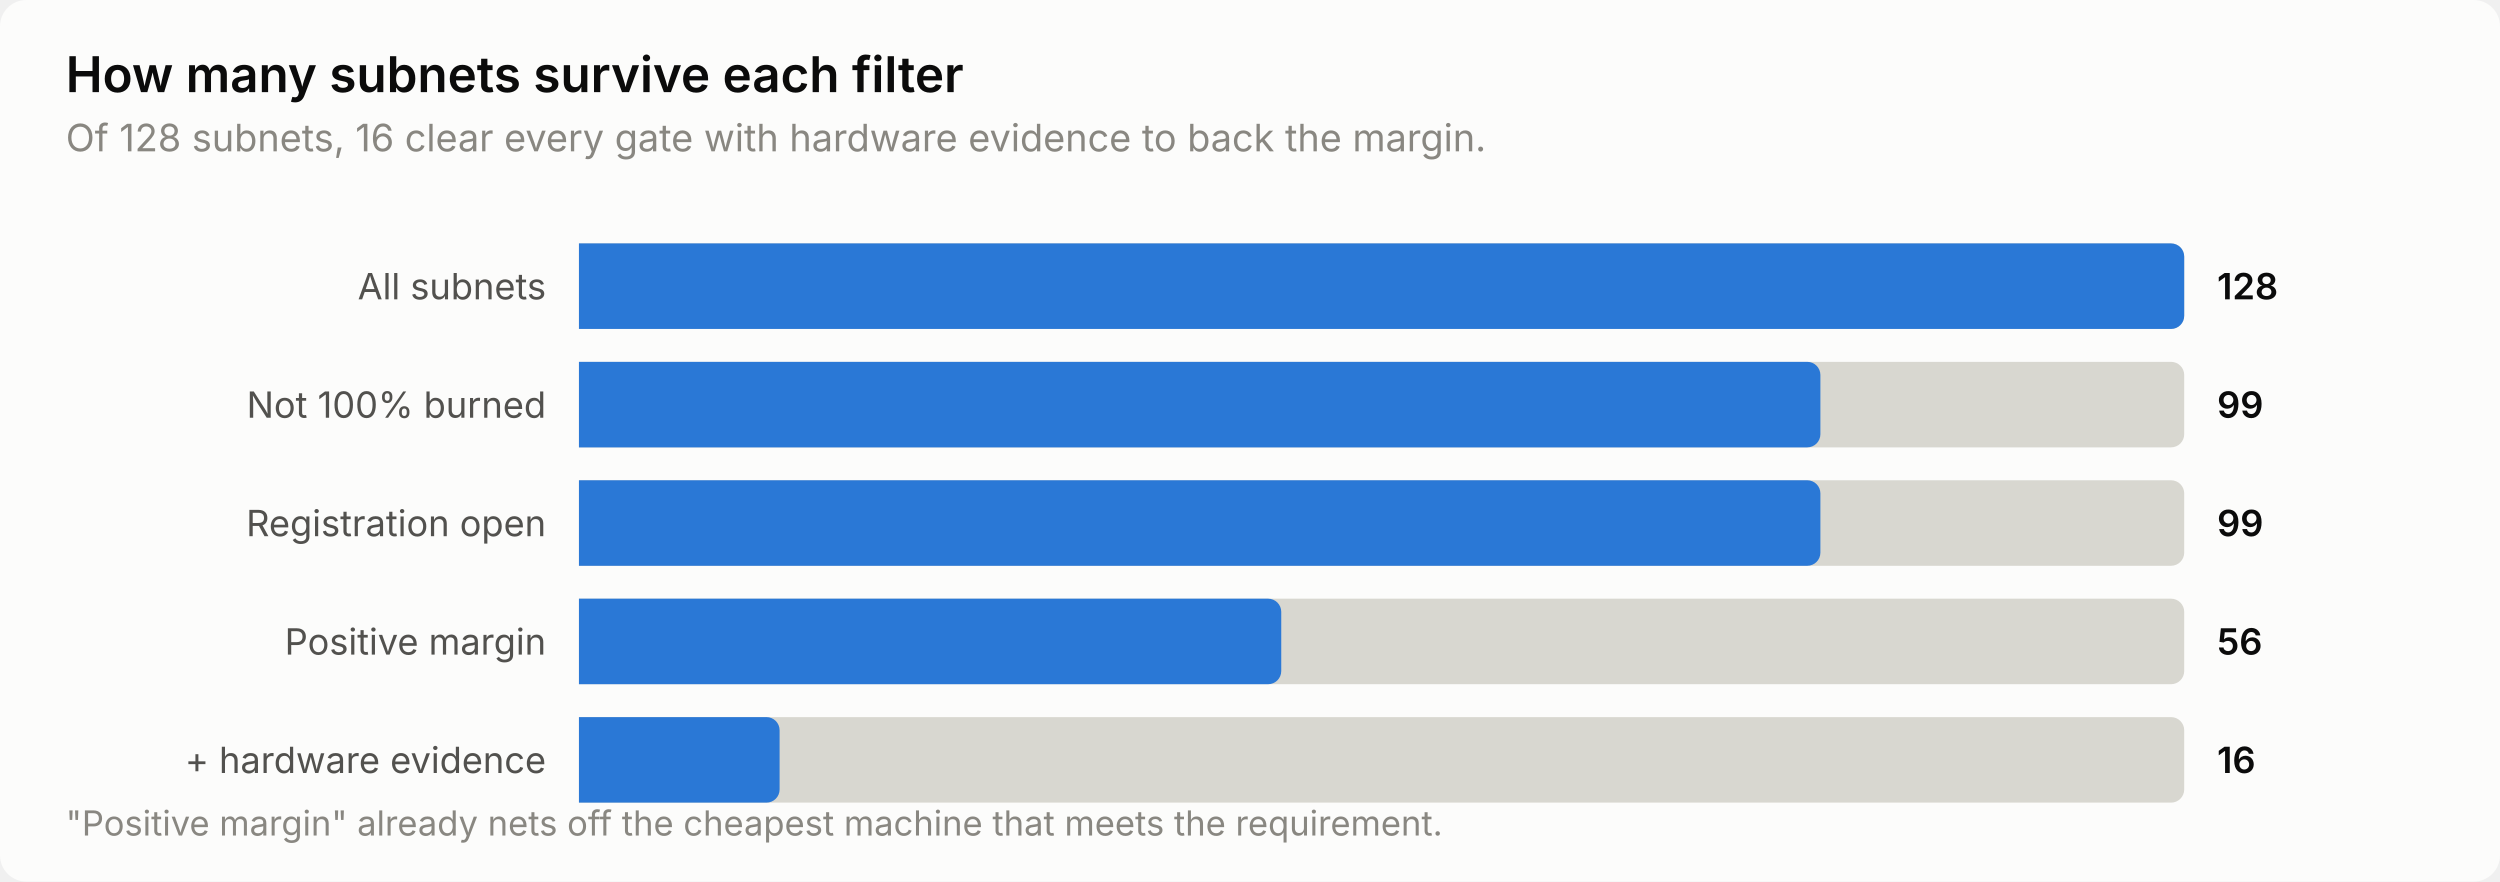
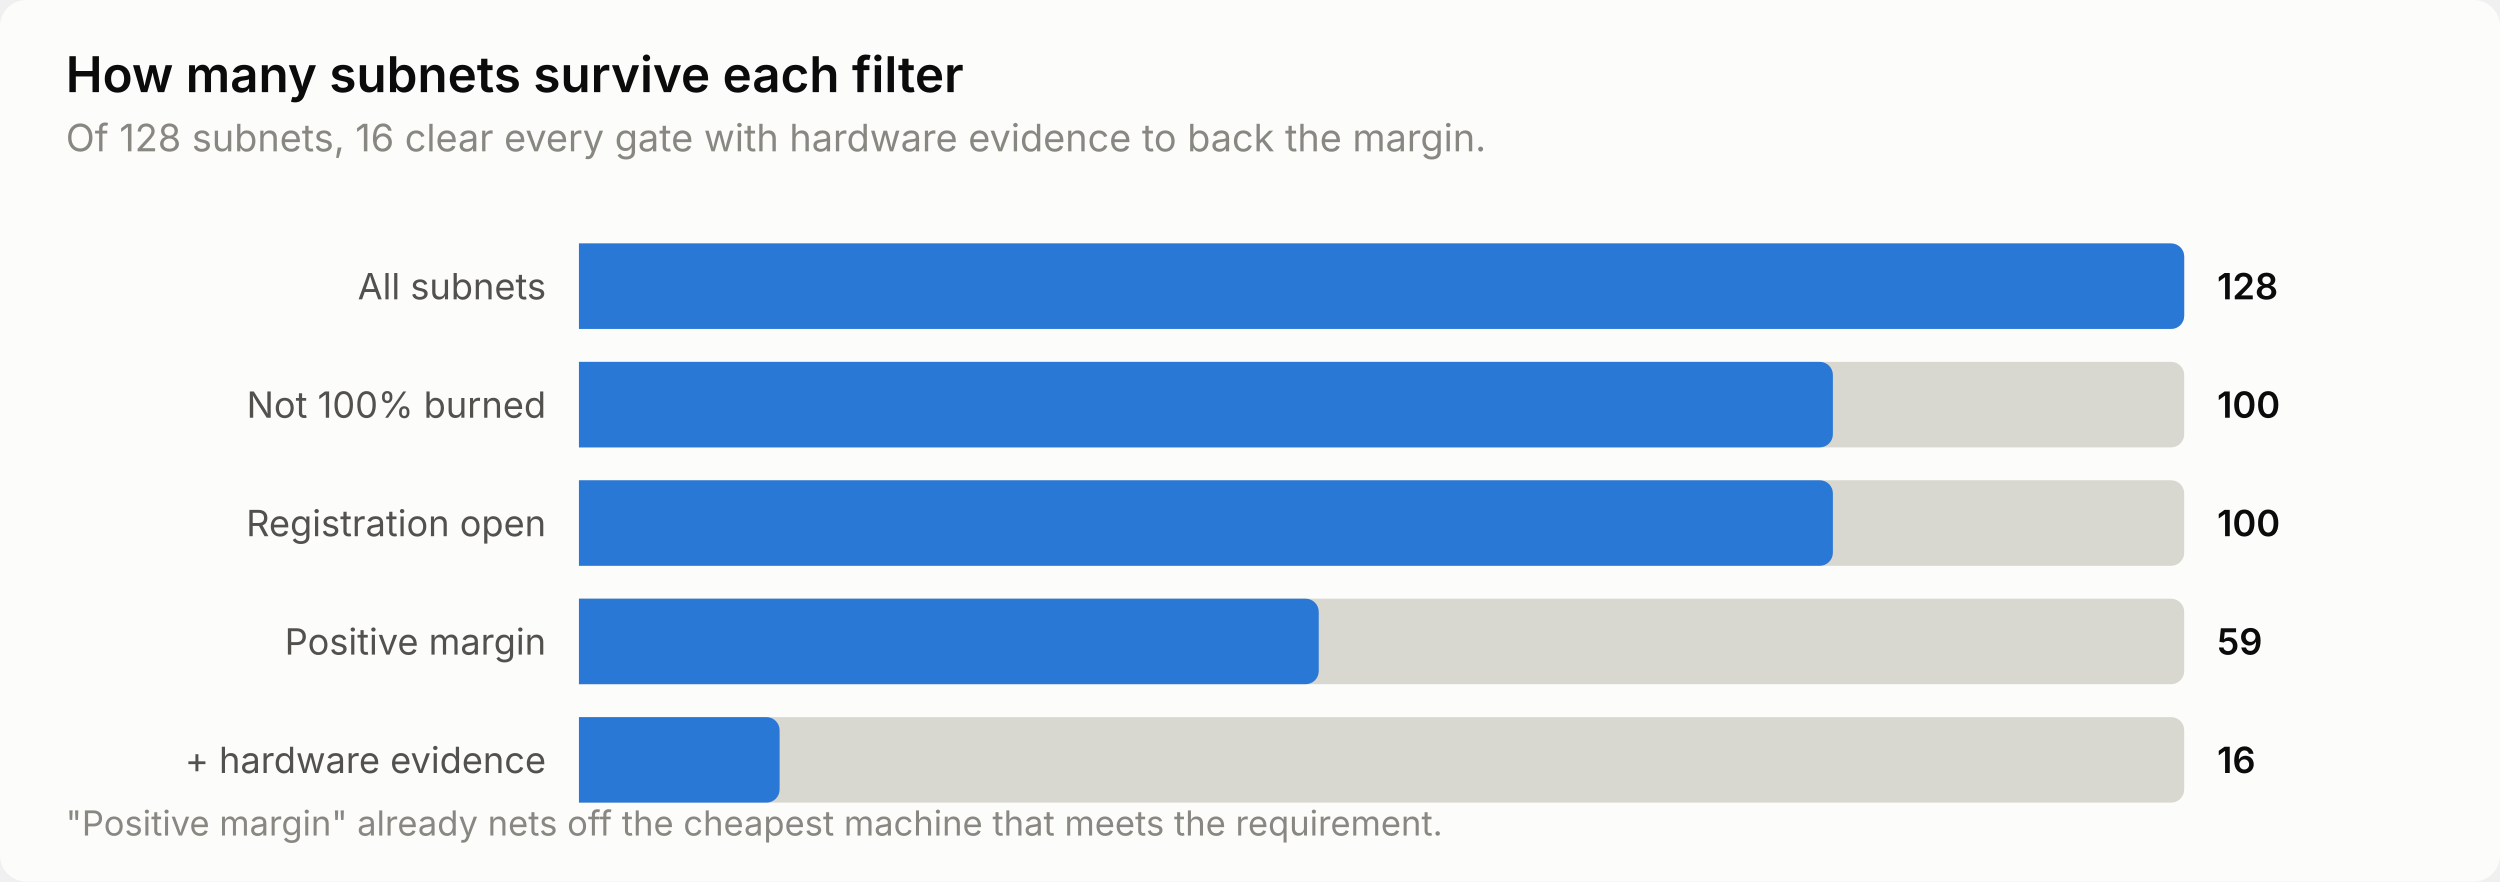
<svg xmlns="http://www.w3.org/2000/svg" width="760" height="268" viewBox="0 0 760 268" role="img" aria-label="How many subnets survive each filter">
  <style>
    text { font-family: system-ui, -apple-system, 'Segoe UI', sans-serif; }
    .t-title { font-size: 15px; font-weight: 600; }
    .t-sub { font-size: 11.5px; }
    .t-lab { font-size: 11px; }
    .t-val { font-size: 11px; font-weight: 600; font-variant-numeric: tabular-nums; }
    .t-tick { font-size: 10.5px; font-variant-numeric: tabular-nums; }

    .surface { fill: #fcfcfb; }
    .ink { fill: #0b0b0b; }
    .ink2 { fill: #52514e; }
    .muted { fill: #898781; }
    .grid { stroke: #e1e0d9; }
    .axis { stroke: #c3c2b7; }
    .accent { fill: #2a78d6; }
    .critical { fill: #d03b3b; }
    .deemph { fill: #d8d7d0; }

    @media (prefers-color-scheme: dark) {
      .surface { fill: #1a1a19; }
      .ink { fill: #ffffff; }
      .ink2 { fill: #c3c2b7; }
      .muted { fill: #898781; }
      .grid { stroke: #2c2c2a; }
      .axis { stroke: #383835; }
      .accent { fill: #3987e5; }
      .deemph { fill: #3a3a37; }
    }
</style>
  <rect class="surface" width="760" height="268" rx="8" />
  <text class="ink t-title" x="20" y="28">How many subnets survive each filter</text>
  <text class="muted t-sub" x="20" y="46">Of 128 subnets, 16 clear every gate with hardware evidence to back the margin.</text>
  <text class="ink2 t-lab" x="166" y="91" text-anchor="end">All subnets</text>
  <path class="deemph" d="M176.0,74.0 H660.0 a4.0,4.0 0 0 1 4.0,4.0 V96.0 a4.0,4.0 0 0 1 -4.0,4.0 H176.0 Z" />
  <path class="accent" d="M176.0,74.0 H660.0 a4.0,4.0 0 0 1 4.0,4.0 V96.0 a4.0,4.0 0 0 1 -4.0,4.0 H176.0 Z" />
  <text class="ink t-val" x="674" y="91">128</text>
  <text class="ink2 t-lab" x="166" y="127" text-anchor="end">Not 100% burned</text>
  <path class="deemph" d="M176.0,110.0 H660.0 a4.0,4.0 0 0 1 4.0,4.0 V132.0 a4.0,4.0 0 0 1 -4.0,4.0 H176.0 Z" />
-   <path class="accent" d="M176.0,110.0 H549.4 a4.0,4.0 0 0 1 4.0,4.0 V132.0 a4.0,4.0 0 0 1 -4.0,4.0 H176.0 Z" />
-   <text class="ink t-val" x="674" y="127">99</text>
+   <path class="accent" d="M176.0,110.0 H553.2 a4.0,4.0 0 0 1 4.0,4.0 V132.0 a4.0,4.0 0 0 1 -4.0,4.0 H176.0 Z" />
+   <text class="ink t-val" x="674" y="127">100</text>
  <text class="ink2 t-lab" x="166" y="163" text-anchor="end">Registration open</text>
  <path class="deemph" d="M176.0,146.0 H660.0 a4.0,4.0 0 0 1 4.0,4.0 V168.0 a4.0,4.0 0 0 1 -4.0,4.0 H176.0 Z" />
-   <path class="accent" d="M176.0,146.0 H549.4 a4.0,4.0 0 0 1 4.0,4.0 V168.0 a4.0,4.0 0 0 1 -4.0,4.0 H176.0 Z" />
-   <text class="ink t-val" x="674" y="163">99</text>
+   <path class="accent" d="M176.0,146.0 H553.2 a4.0,4.0 0 0 1 4.0,4.0 V168.0 a4.0,4.0 0 0 1 -4.0,4.0 H176.0 Z" />
+   <text class="ink t-val" x="674" y="163">100</text>
  <text class="ink2 t-lab" x="166" y="199" text-anchor="end">Positive margin</text>
  <path class="deemph" d="M176.0,182.0 H660.0 a4.0,4.0 0 0 1 4.0,4.0 V204.0 a4.0,4.0 0 0 1 -4.0,4.0 H176.0 Z" />
-   <path class="accent" d="M176.0,182.0 H385.5 a4.0,4.0 0 0 1 4.0,4.0 V204.0 a4.0,4.0 0 0 1 -4.0,4.0 H176.0 Z" />
-   <text class="ink t-val" x="674" y="199">56</text>
+   <path class="accent" d="M176.0,182.0 H396.9 a4.0,4.0 0 0 1 4.0,4.0 V204.0 a4.0,4.0 0 0 1 -4.0,4.0 H176.0 Z" />
+   <text class="ink t-val" x="674" y="199">59</text>
  <text class="ink2 t-lab" x="166" y="235" text-anchor="end">+ hardware evidence</text>
  <path class="deemph" d="M176.0,218.0 H660.0 a4.0,4.0 0 0 1 4.0,4.0 V240.0 a4.0,4.0 0 0 1 -4.0,4.0 H176.0 Z" />
  <path class="accent" d="M176.0,218.0 H233.0 a4.0,4.0 0 0 1 4.0,4.0 V240.0 a4.0,4.0 0 0 1 -4.0,4.0 H176.0 Z" />
  <text class="ink t-val" x="674" y="235">16</text>
  <text class="muted t-tick" x="20" y="254">"Positive margin" already nets off the cheapest machine that meets the requirement.</text>
</svg>
